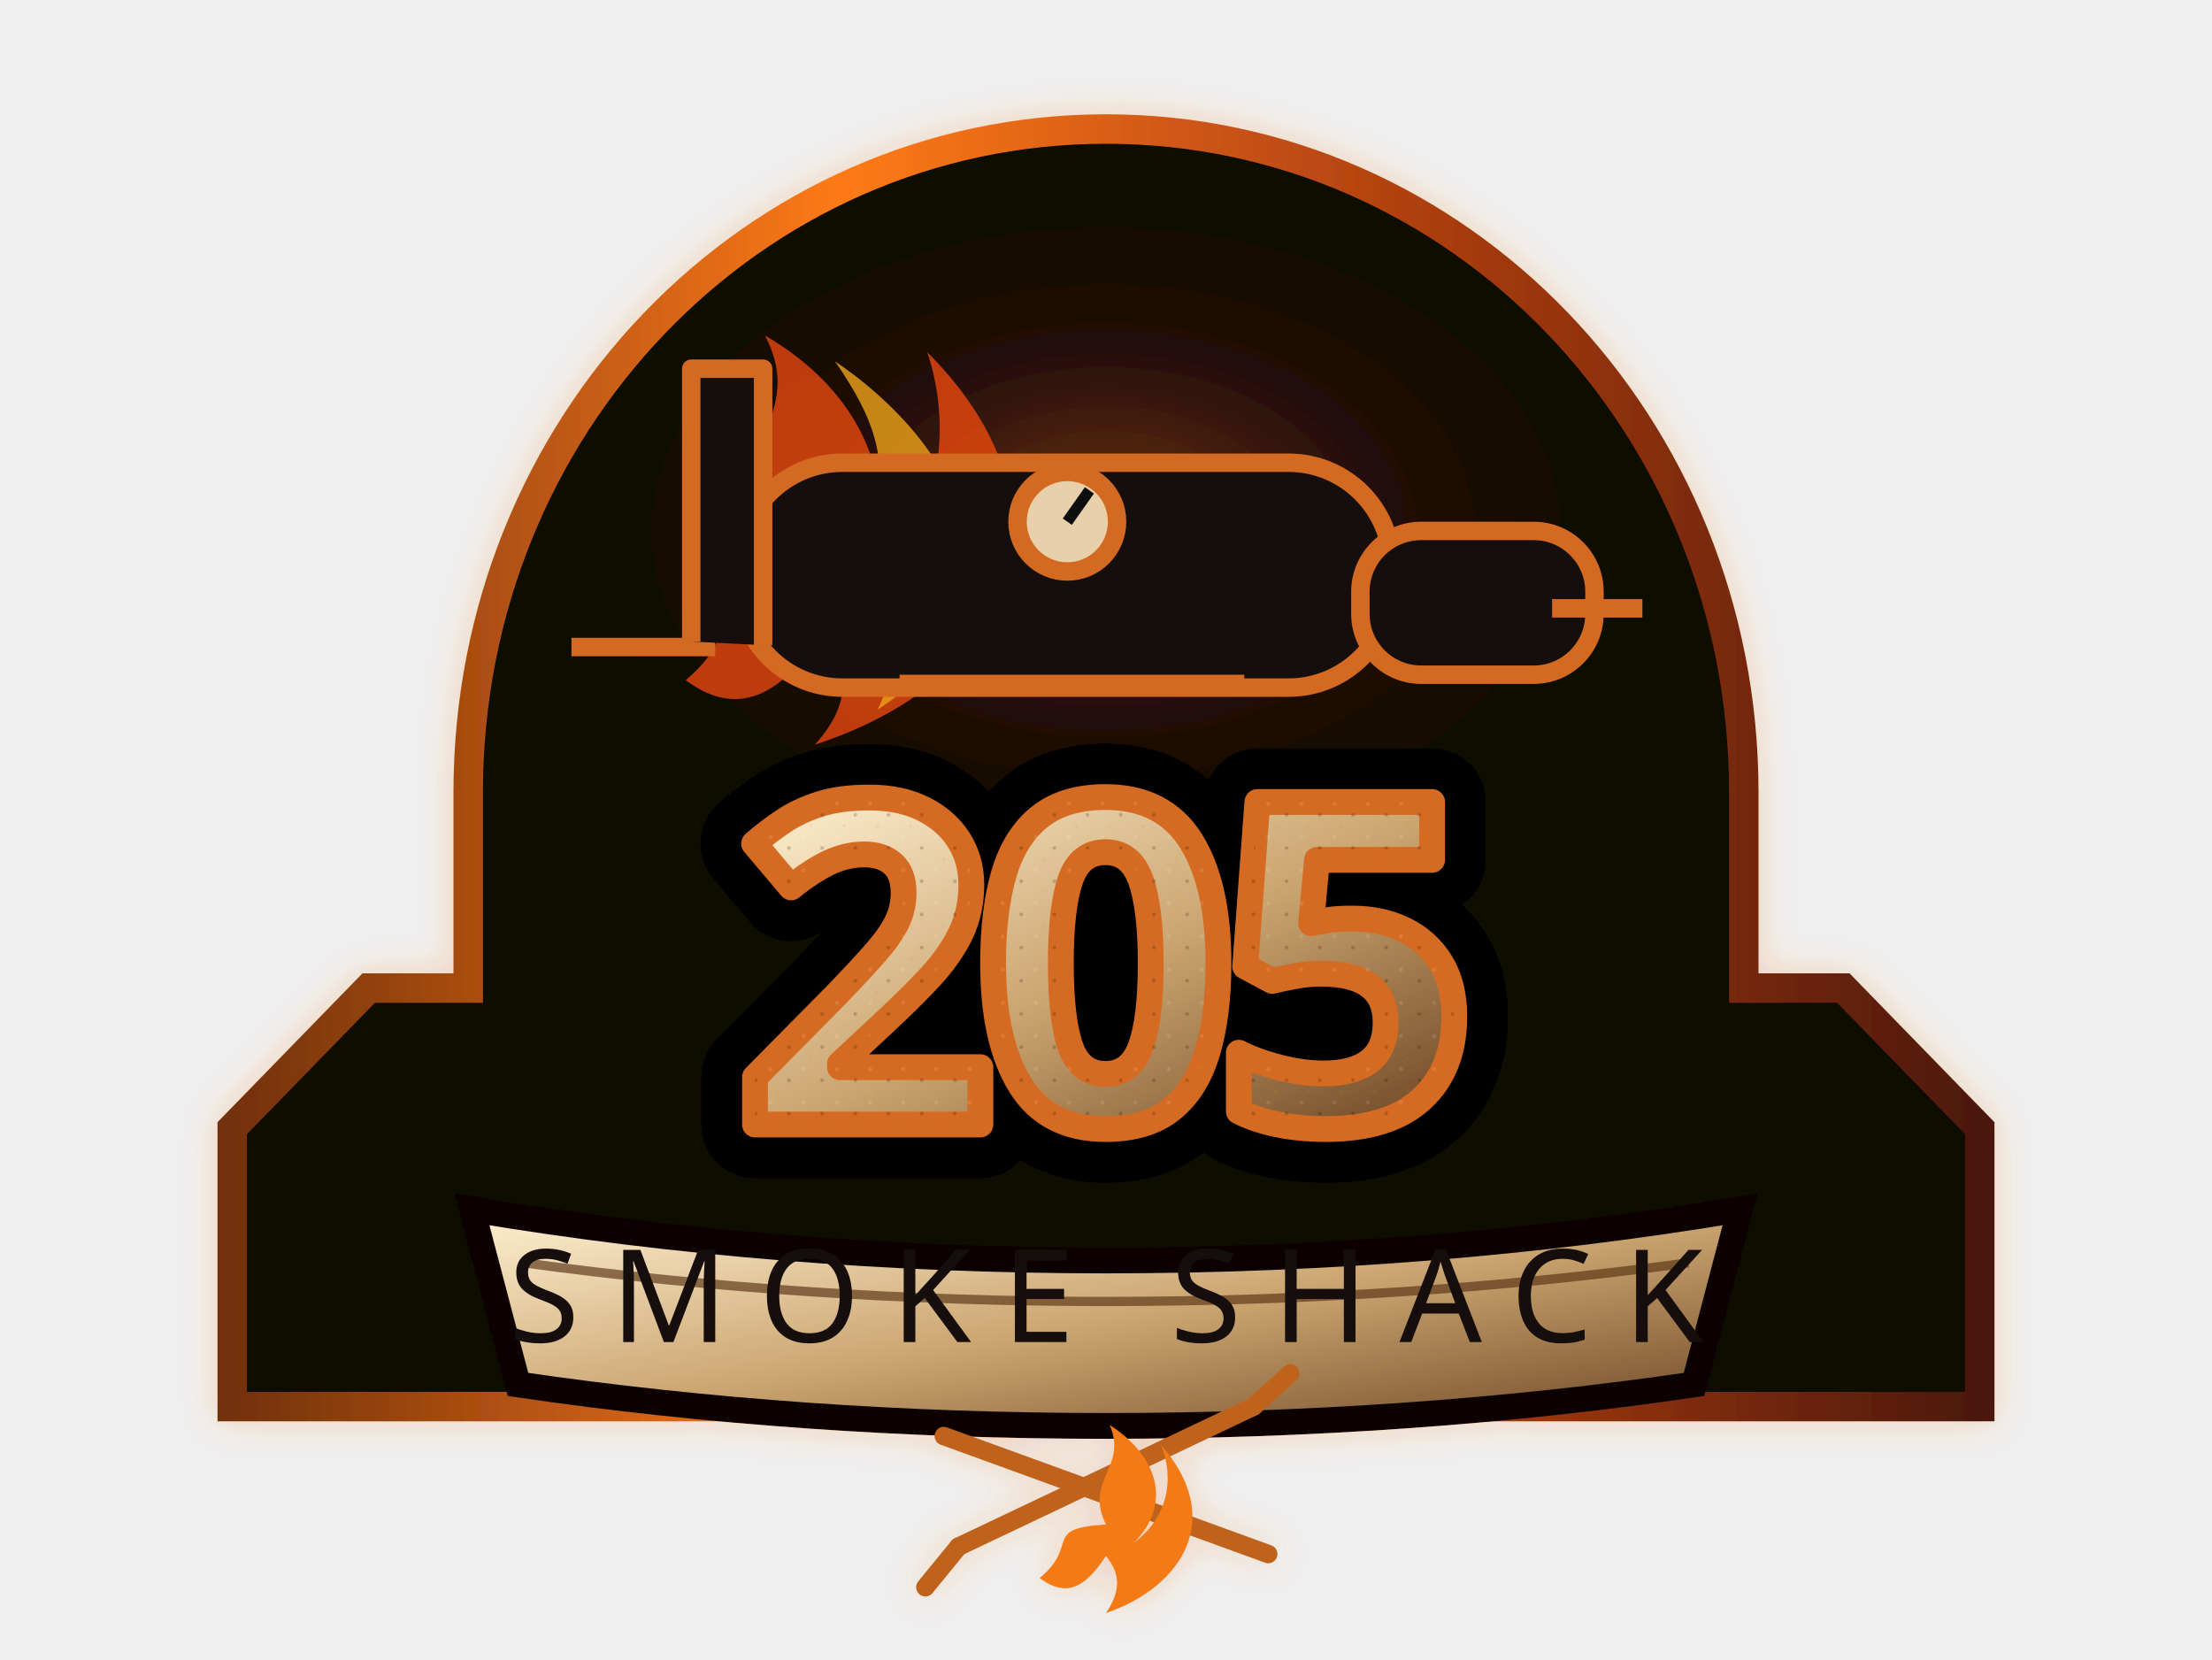
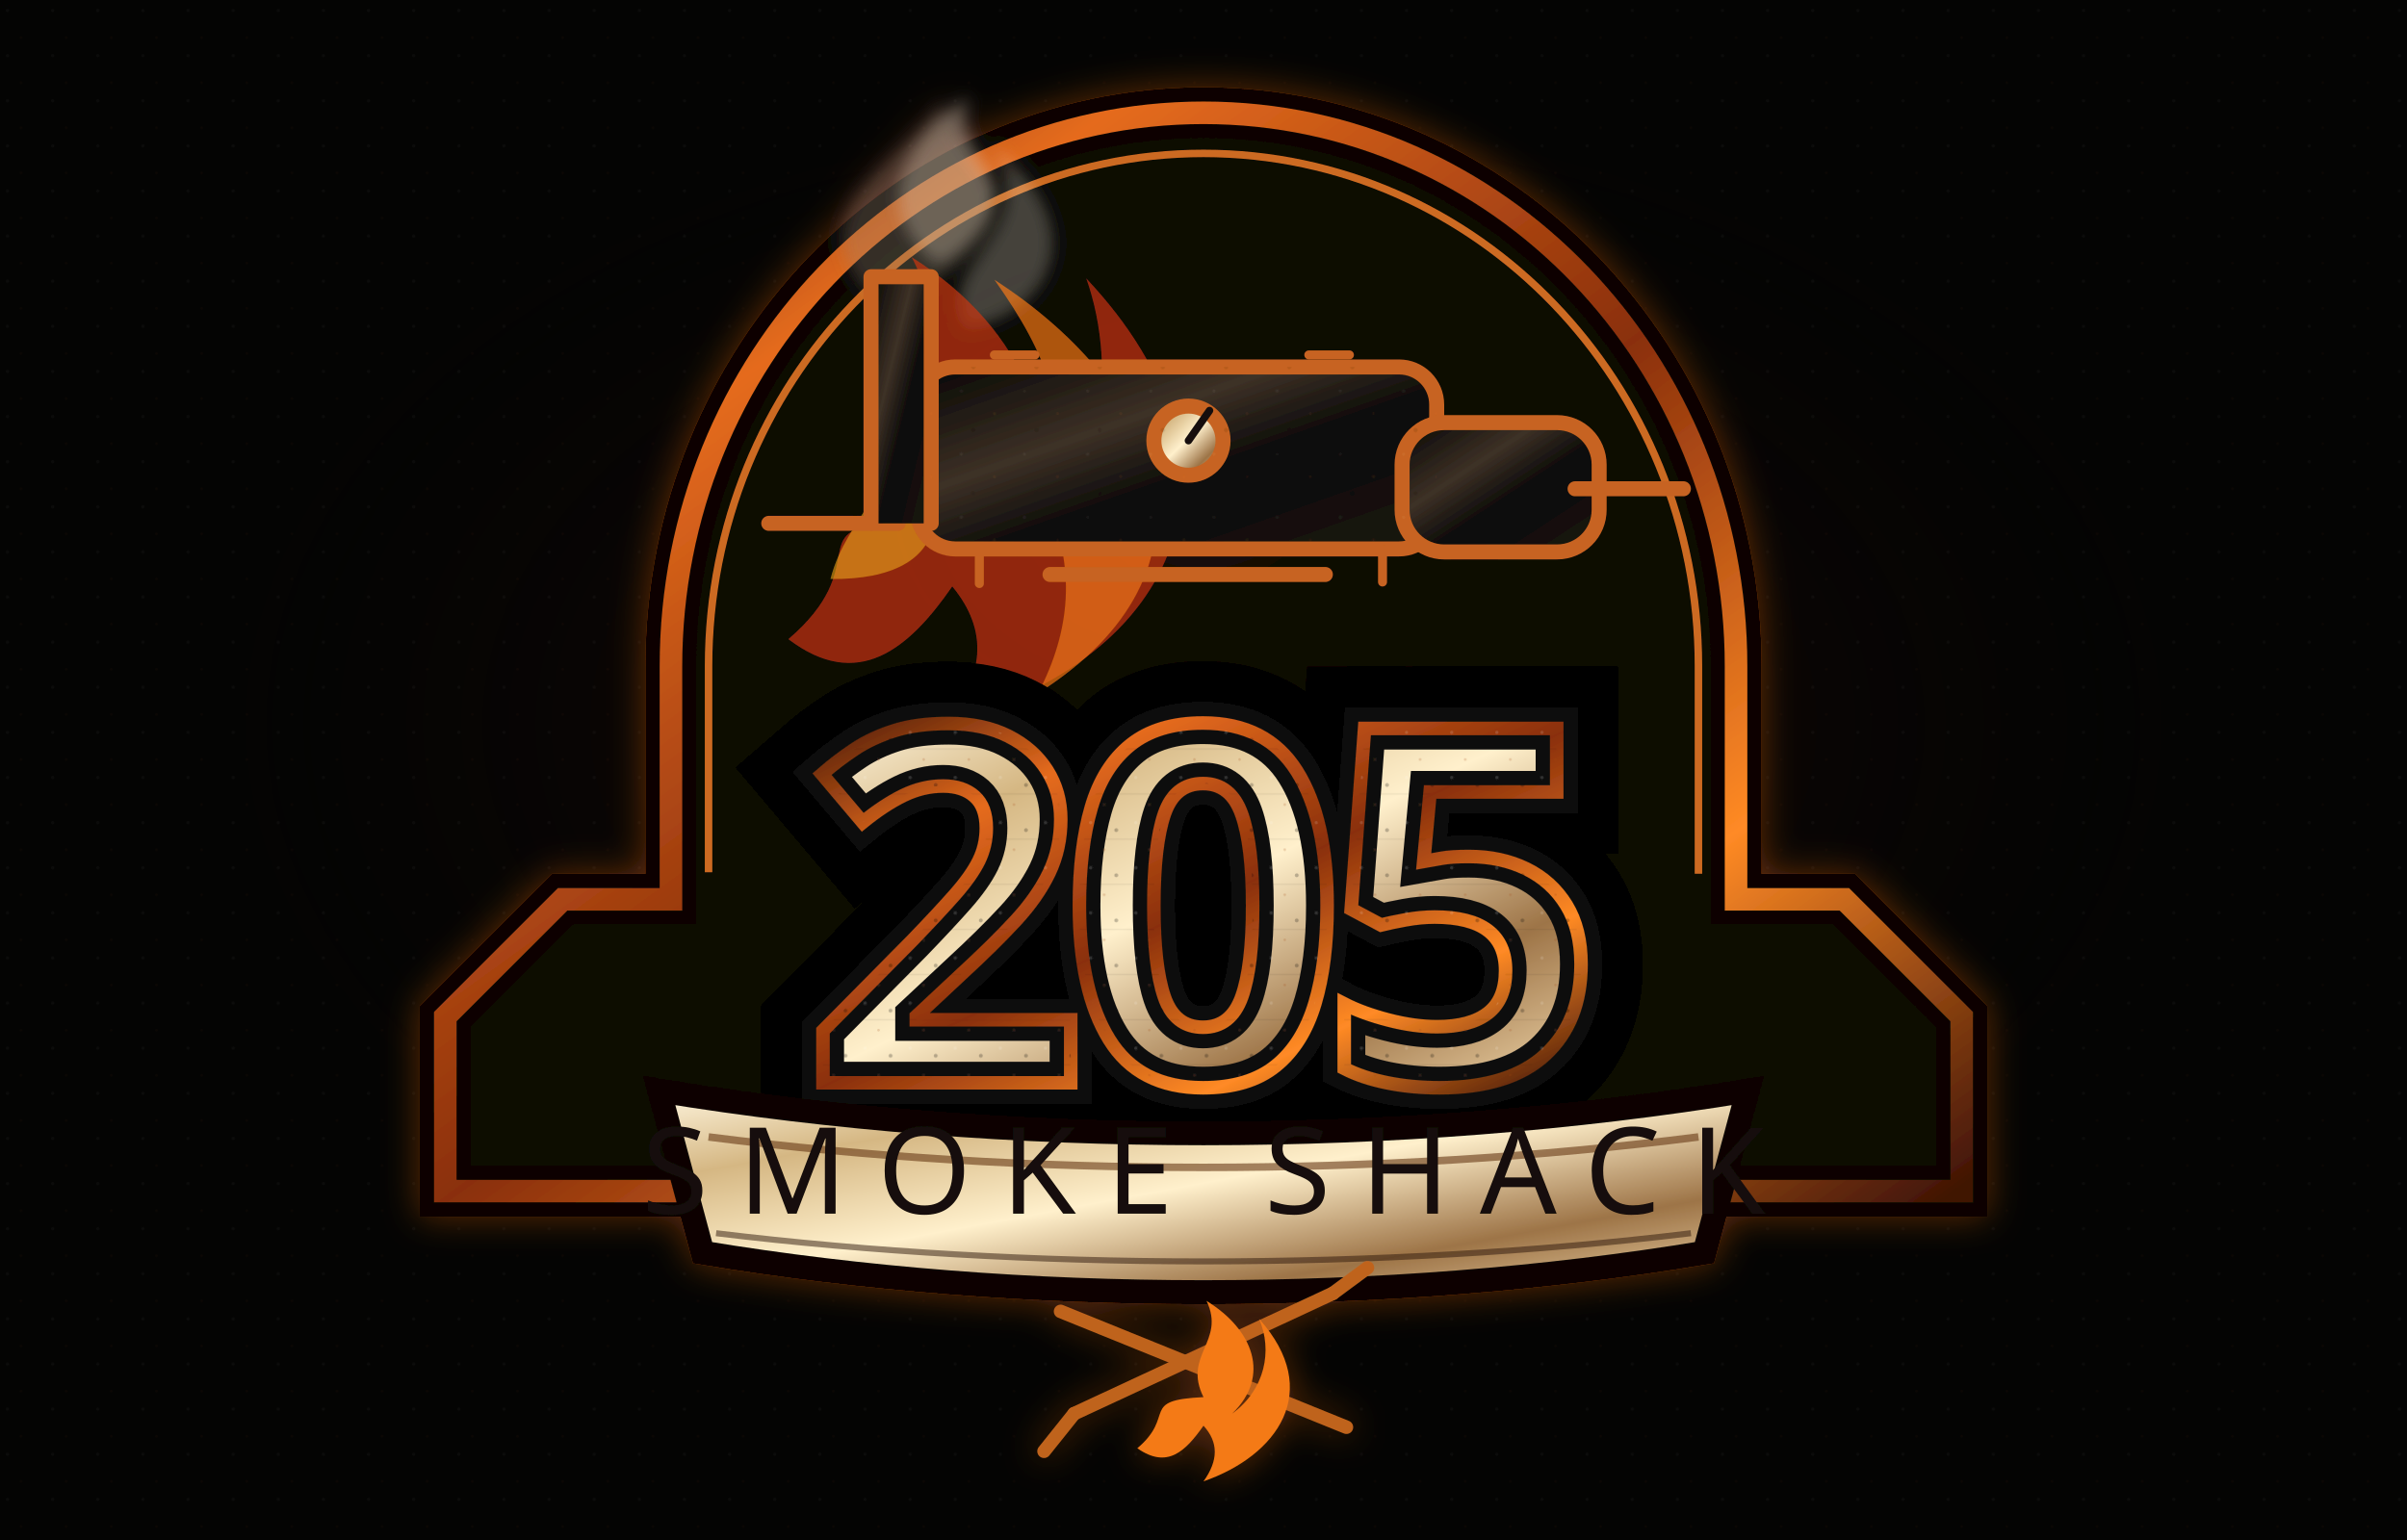
- <svg xmlns="http://www.w3.org/2000/svg" viewBox="0 0 1200 900" role="img" aria-labelledby="title desc">
+ <svg xmlns="http://www.w3.org/2000/svg" viewBox="0 0 1600 1024" role="img" aria-labelledby="title desc">
  <defs>
-     <radialGradient id="glow" cx="50%" cy="45%" r="55%">
-       <stop offset="0" stop-color="#f47a18" stop-opacity=".48" />
-       <stop offset=".45" stop-color="#8b260e" stop-opacity=".18" />
-       <stop offset="1" stop-color="#050403" stop-opacity="0" />
+     <radialGradient id="backGlow" cx="50%" cy="47%" r="43%">
+       <stop offset="0" stop-color="#3a1609" stop-opacity=".75" />
+       <stop offset=".34" stop-color="#130806" stop-opacity=".8" />
+       <stop offset="1" stop-color="#030302" stop-opacity="0" />
    </radialGradient>
-     <linearGradient id="copper" x1="0" x2="1">
-       <stop stop-color="#71300d" />
-       <stop offset=".35" stop-color="#ff7a18" />
-       <stop offset=".7" stop-color="#a83b10" />
-       <stop offset="1" stop-color="#4b1808" />
+     <linearGradient id="copper" x1="0" x2="1" y1="0" y2="1">
+       <stop stop-color="#4f1b08" />
+       <stop offset=".22" stop-color="#e56b1d" />
+       <stop offset=".5" stop-color="#8a2f0c" />
+       <stop offset=".76" stop-color="#ff8a25" />
+       <stop offset="1" stop-color="#3f1305" />
    </linearGradient>
-     <linearGradient id="cream" x1="0" x2="1" y1="0" y2="1">
-       <stop stop-color="#fff1d2" />
-       <stop offset=".52" stop-color="#caa46f" />
-       <stop offset="1" stop-color="#6b4423" />
+     <linearGradient id="metal" x1="0" x2="1" y1="0" y2="1">
+       <stop stop-color="#fff6df" />
+       <stop offset=".22" stop-color="#d5b783" />
+       <stop offset=".48" stop-color="#fff0cc" />
+       <stop offset=".75" stop-color="#9d7447" />
+       <stop offset="1" stop-color="#f2d9ad" />
    </linearGradient>
-     <filter id="shadow" x="-20%" y="-20%" width="140%" height="140%">
-       <feDropShadow dx="0" dy="14" stdDeviation="10" flood-color="#000" flood-opacity=".85" />
-       <feDropShadow dx="0" dy="0" stdDeviation="10" flood-color="#f47a18" flood-opacity=".25" />
+     <linearGradient id="darkMetal" x1="0" x2="1" y1="0" y2="1">
+       <stop stop-color="#070604" />
+       <stop offset=".35" stop-color="#3d3126" />
+       <stop offset=".58" stop-color="#0a0908" />
+       <stop offset="1" stop-color="#1c1712" />
+     </linearGradient>
+     <filter id="badgeShadow" x="-25%" y="-25%" width="150%" height="150%">
+       <feDropShadow dx="0" dy="22" stdDeviation="16" flood-color="#000" flood-opacity=".95" />
+       <feDropShadow dx="0" dy="0" stdDeviation="12" flood-color="#ff7418" flood-opacity=".36" />
    </filter>
-     <pattern id="grit" width="18" height="18" patternUnits="userSpaceOnUse">
-       <circle cx="4" cy="4" r="1.1" fill="#fff" opacity=".14" />
-       <circle cx="14" cy="10" r="1" fill="#000" opacity=".23" />
-       <circle cx="8" cy="16" r=".8" fill="#f47a18" opacity=".18" />
+     <filter id="softSmoke" x="-40%" y="-50%" width="180%" height="200%">
+       <feGaussianBlur stdDeviation="5" />
+     </filter>
+     <pattern id="grit" width="30" height="30" patternUnits="userSpaceOnUse">
+       <circle cx="5" cy="7" r="1.1" fill="#fff" opacity=".18" />
+       <circle cx="22" cy="12" r="1.3" fill="#000" opacity=".32" />
+       <circle cx="14" cy="25" r=".9" fill="#a34b1a" opacity=".28" />
+       <path d="M0 18h30" stroke="#000" stroke-opacity=".08" />
+     </pattern>
+     <pattern id="steelGrit" width="42" height="42" patternUnits="userSpaceOnUse">
+       <circle cx="9" cy="8" r="1.1" fill="#fff" opacity=".12" />
+       <circle cx="31" cy="23" r="1" fill="#f07a24" opacity=".18" />
+       <circle cx="17" cy="34" r="1.4" fill="#000" opacity=".24" />
    </pattern>
  </defs>
-   <rect width="1200" height="900" fill="none" />
-   <g filter="url(#shadow)">
-     <path d="M254 536V430c0-199 154-360 346-360s346 161 346 360v106h54l74 76v151H126V612l74-76h54Z" fill="#0a0705" stroke="url(#copper)" stroke-width="16" />
-     <path d="M273 529V430c0-188 146-340 327-340s327 152 327 340v99" fill="url(#glow)" />
+   <rect width="1600" height="1024" fill="#040403" />
+   <rect width="1600" height="1024" fill="url(#backGlow)" />
+   <g opacity=".16">
+     <rect width="1600" height="1024" fill="url(#grit)" />
+   </g>
+   <g filter="url(#badgeShadow)">
+     <path d="M446 598V443c0-203 158-368 354-368s354 165 354 368v155h72l78 78v116H296V676l78-78h72Z" fill="#080805" stroke="#090604" stroke-width="34" />
+     <path d="M446 598V443c0-203 158-368 354-368s354 165 354 368v155h72l78 78v116H296V676l78-78h72Z" fill="none" stroke="url(#copper)" stroke-width="15" />
+     <path d="M471 580V443c0-188 147-341 329-341s329 153 329 341v138" fill="none" stroke="#ef7b24" stroke-width="5" opacity=".85" />
+     <path d="M489 572V443c0-176 139-318 311-318s311 142 311 318v129" fill="url(#backGlow)" opacity=".62" />
+     <g opacity=".86" filter="url(#softSmoke)">
+       <path d="M618 171c-40-34-15-81 26-106-17 38 43 49 4 92-15 17-28 22-30 14Z" fill="#e9d8c1" opacity=".45" />
+       <path d="M578 196c-52-55 20-87 49-129-4 47 72 56 6 112-22 19-45 25-55 17Z" fill="#9c8b78" opacity=".35" />
+       <path d="M642 218c-24-43 52-61 18-121 75 60 30 116-18 121Z" fill="#f5ead8" opacity=".3" />
+     </g>
    <g opacity=".9">
-       <path d="M405 300c-18-52 35-70 10-118 52 30 78 83 52 137 42-27 51-84 36-128 82 82 52 176-61 213 19-21 20-40 4-60-20 29-43 48-74 25 40-34 0-49 33-69Z" fill="#f24a12" opacity=".85" />
-       <path d="M473 285c10-34 2-57-20-89 75 51 107 135 23 189 14-28 14-64-3-100Z" fill="#ffb018" opacity=".82" />
+       <path d="M590 348c-27-82 54-105 16-177 75 47 110 125 70 199 57-36 68-123 46-185 116 123 66 253-95 296 28-31 30-62 6-91-29 42-63 70-109 35 57-49 10-73 66-77Z" fill="#c93610" opacity=".78" />
+       <path d="M696 335c17-58 1-98-35-149 116 75 157 194 29 275 22-42 25-84 6-126Z" fill="#ff7b15" opacity=".74" />
+       <path d="M552 385c11-43 47-57 31-104 55 46 54 105-31 104Z" fill="#ffb018" opacity=".62" />
    </g>
-     <g stroke="#d46a22" stroke-width="10" stroke-linejoin="round">
-       <rect x="401" y="251" width="354" height="122" rx="56" fill="#16110c" />
-       <rect x="738" y="288" width="127" height="78" rx="33" fill="#15100c" />
-       <path d="M388 351h-78" />
-       <path d="M488 371h187" />
-       <path d="M842 330h49" />
-       <path d="M375 348V200h39v150" fill="#15100c" />
-       <circle cx="579" cy="283" r="27" fill="#e8d0aa" />
-       <path d="M579 283l12-17" stroke="#101010" stroke-width="6" />
+     <g stroke="#c76320" stroke-width="10" stroke-linejoin="round" stroke-linecap="round">
+       <rect x="610" y="244" width="345" height="121" rx="25" fill="url(#darkMetal)" />
+       <rect x="932" y="281" width="131" height="86" rx="28" fill="url(#darkMetal)" />
+       <path d="M597 348h-86" />
+       <path d="M698 382h183" />
+       <path d="M1047 325h72" />
+       <path d="M579 348V184h40v164" fill="url(#darkMetal)" />
+       <circle cx="790" cy="293" r="23" fill="url(#metal)" />
+       <path d="M790 293l14-20" stroke="#17110d" stroke-width="5" />
+       <path d="M661 236h27M870 236h27M651 366v22M919 365v22" stroke-width="6" />
    </g>
-     <g font-family="Impact, 'Arial Black', sans-serif" font-weight="900" text-anchor="middle" stroke-linejoin="round">
-       <text x="600" y="610" font-size="245" letter-spacing="-10" fill="#080604" stroke="#000" stroke-width="58">205</text>
-       <text x="600" y="610" font-size="245" letter-spacing="-10" fill="url(#cream)" stroke="#d56b21" stroke-width="14">205</text>
-       <text x="600" y="610" font-size="245" letter-spacing="-10" fill="url(#grit)" opacity=".8">205</text>
+     <rect x="610" y="244" width="345" height="121" rx="25" fill="url(#steelGrit)" opacity=".38" />
+     <g font-family="Impact, 'Arial Black', sans-serif" font-weight="900" text-anchor="middle" stroke-linejoin="miter">
+       <text x="800" y="720" font-size="330" letter-spacing="-17" fill="#050403" stroke="#000" stroke-width="82">205</text>
+       <text x="800" y="720" font-size="330" letter-spacing="-17" fill="url(#metal)" stroke="#111" stroke-width="28">205</text>
+       <text x="800" y="720" font-size="330" letter-spacing="-17" fill="none" stroke="url(#copper)" stroke-width="9">205</text>
+       <text x="800" y="720" font-size="330" letter-spacing="-17" fill="url(#grit)" opacity=".72">205</text>
    </g>
-     <path d="M256 656c220 37 468 37 688 0l-25 95c-204 30-434 30-638 0l-25-95Z" fill="url(#cream)" stroke="#090604" stroke-width="14" />
-     <path d="M284 685c204 28 428 28 632 0" fill="none" stroke="#563113" stroke-width="5" opacity=".65" />
-     <text x="600" y="728" text-anchor="middle" font-family="Impact, 'Arial Black', sans-serif" font-size="70" letter-spacing="17" fill="#120b07">SMOKE SHACK</text>
-     <g transform="translate(600 801)" stroke="#bf641f" stroke-width="10" stroke-linecap="round">
-       <path d="M-80 38L80-38" />
-       <path d="M-88-22L88 42" />
-       <path d="M-80 38l-18 22M80-38l20-18" />
+     <path d="M438 725c231 38 493 38 724 0l-29 108c-211 35-455 35-666 0l-29-108Z" fill="url(#metal)" stroke="#080604" stroke-width="16" />
+     <path d="M471 756c212 27 446 27 658 0" fill="none" stroke="#673915" stroke-width="5" opacity=".6" />
+     <path d="M476 820c206 25 442 25 648 0" fill="none" stroke="#2b1609" stroke-width="4" opacity=".5" />
+     <text x="800" y="807" text-anchor="middle" font-family="Impact, 'Arial Black', sans-serif" font-size="80" letter-spacing="20" fill="#140d08">SMOKE SHACK</text>
+     <g transform="translate(800 902)" stroke="#bf641f" stroke-width="9" stroke-linecap="round">
+       <path d="M-86 38L86-42" />
+       <path d="M-95-30L95 47" />
+       <path d="M-86 38l-20 25M86-42l23-17" />
    </g>
-     <path d="M600 827c-12-24 12-31 2-54 25 16 35 42 13 64 19-14 22-35 15-53 35 40 11 77-30 91 8-12 8-21 0-31-10 15-20 24-36 12 22-18 1-27 36-29Z" fill="#f47a18" />
+     <path d="M800 929c-14-28 15-37 2-64 31 19 43 50 17 75 22-16 27-42 18-63 43 48 12 91-37 108 10-14 10-26 0-37-12 17-24 29-44 15 26-22 1-32 44-34Z" fill="#f47a18" />
  </g>
</svg>
